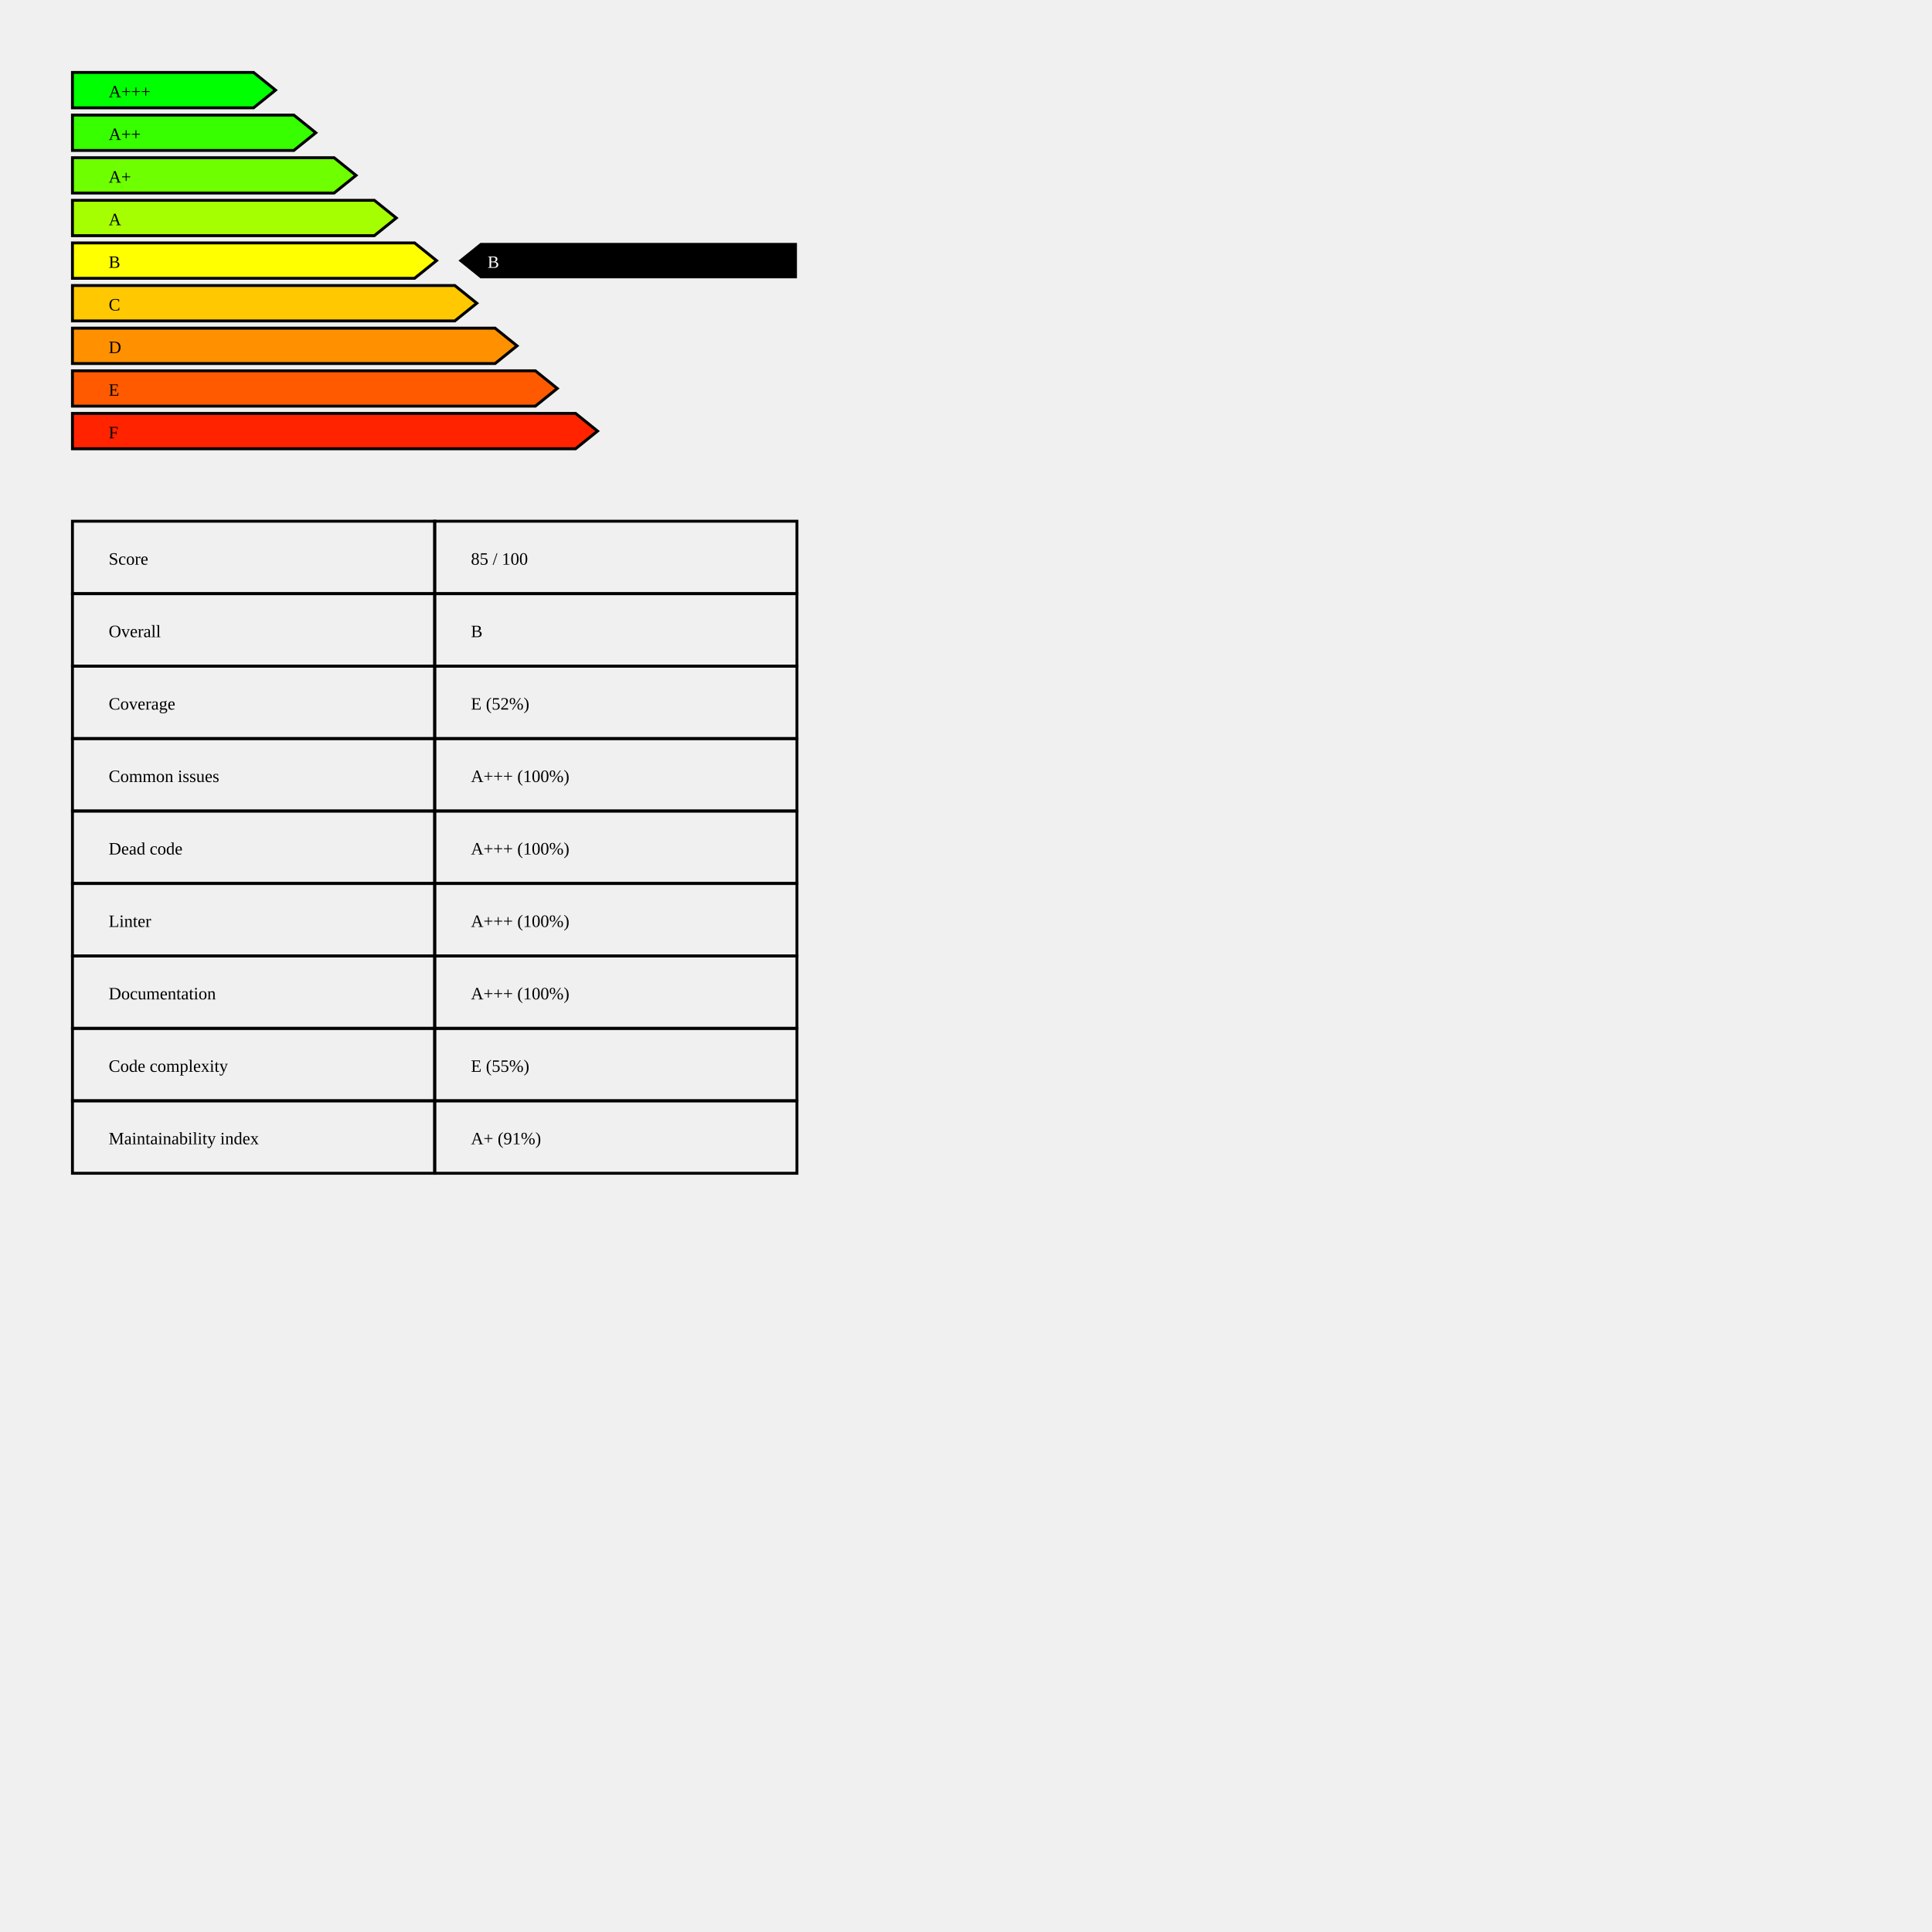
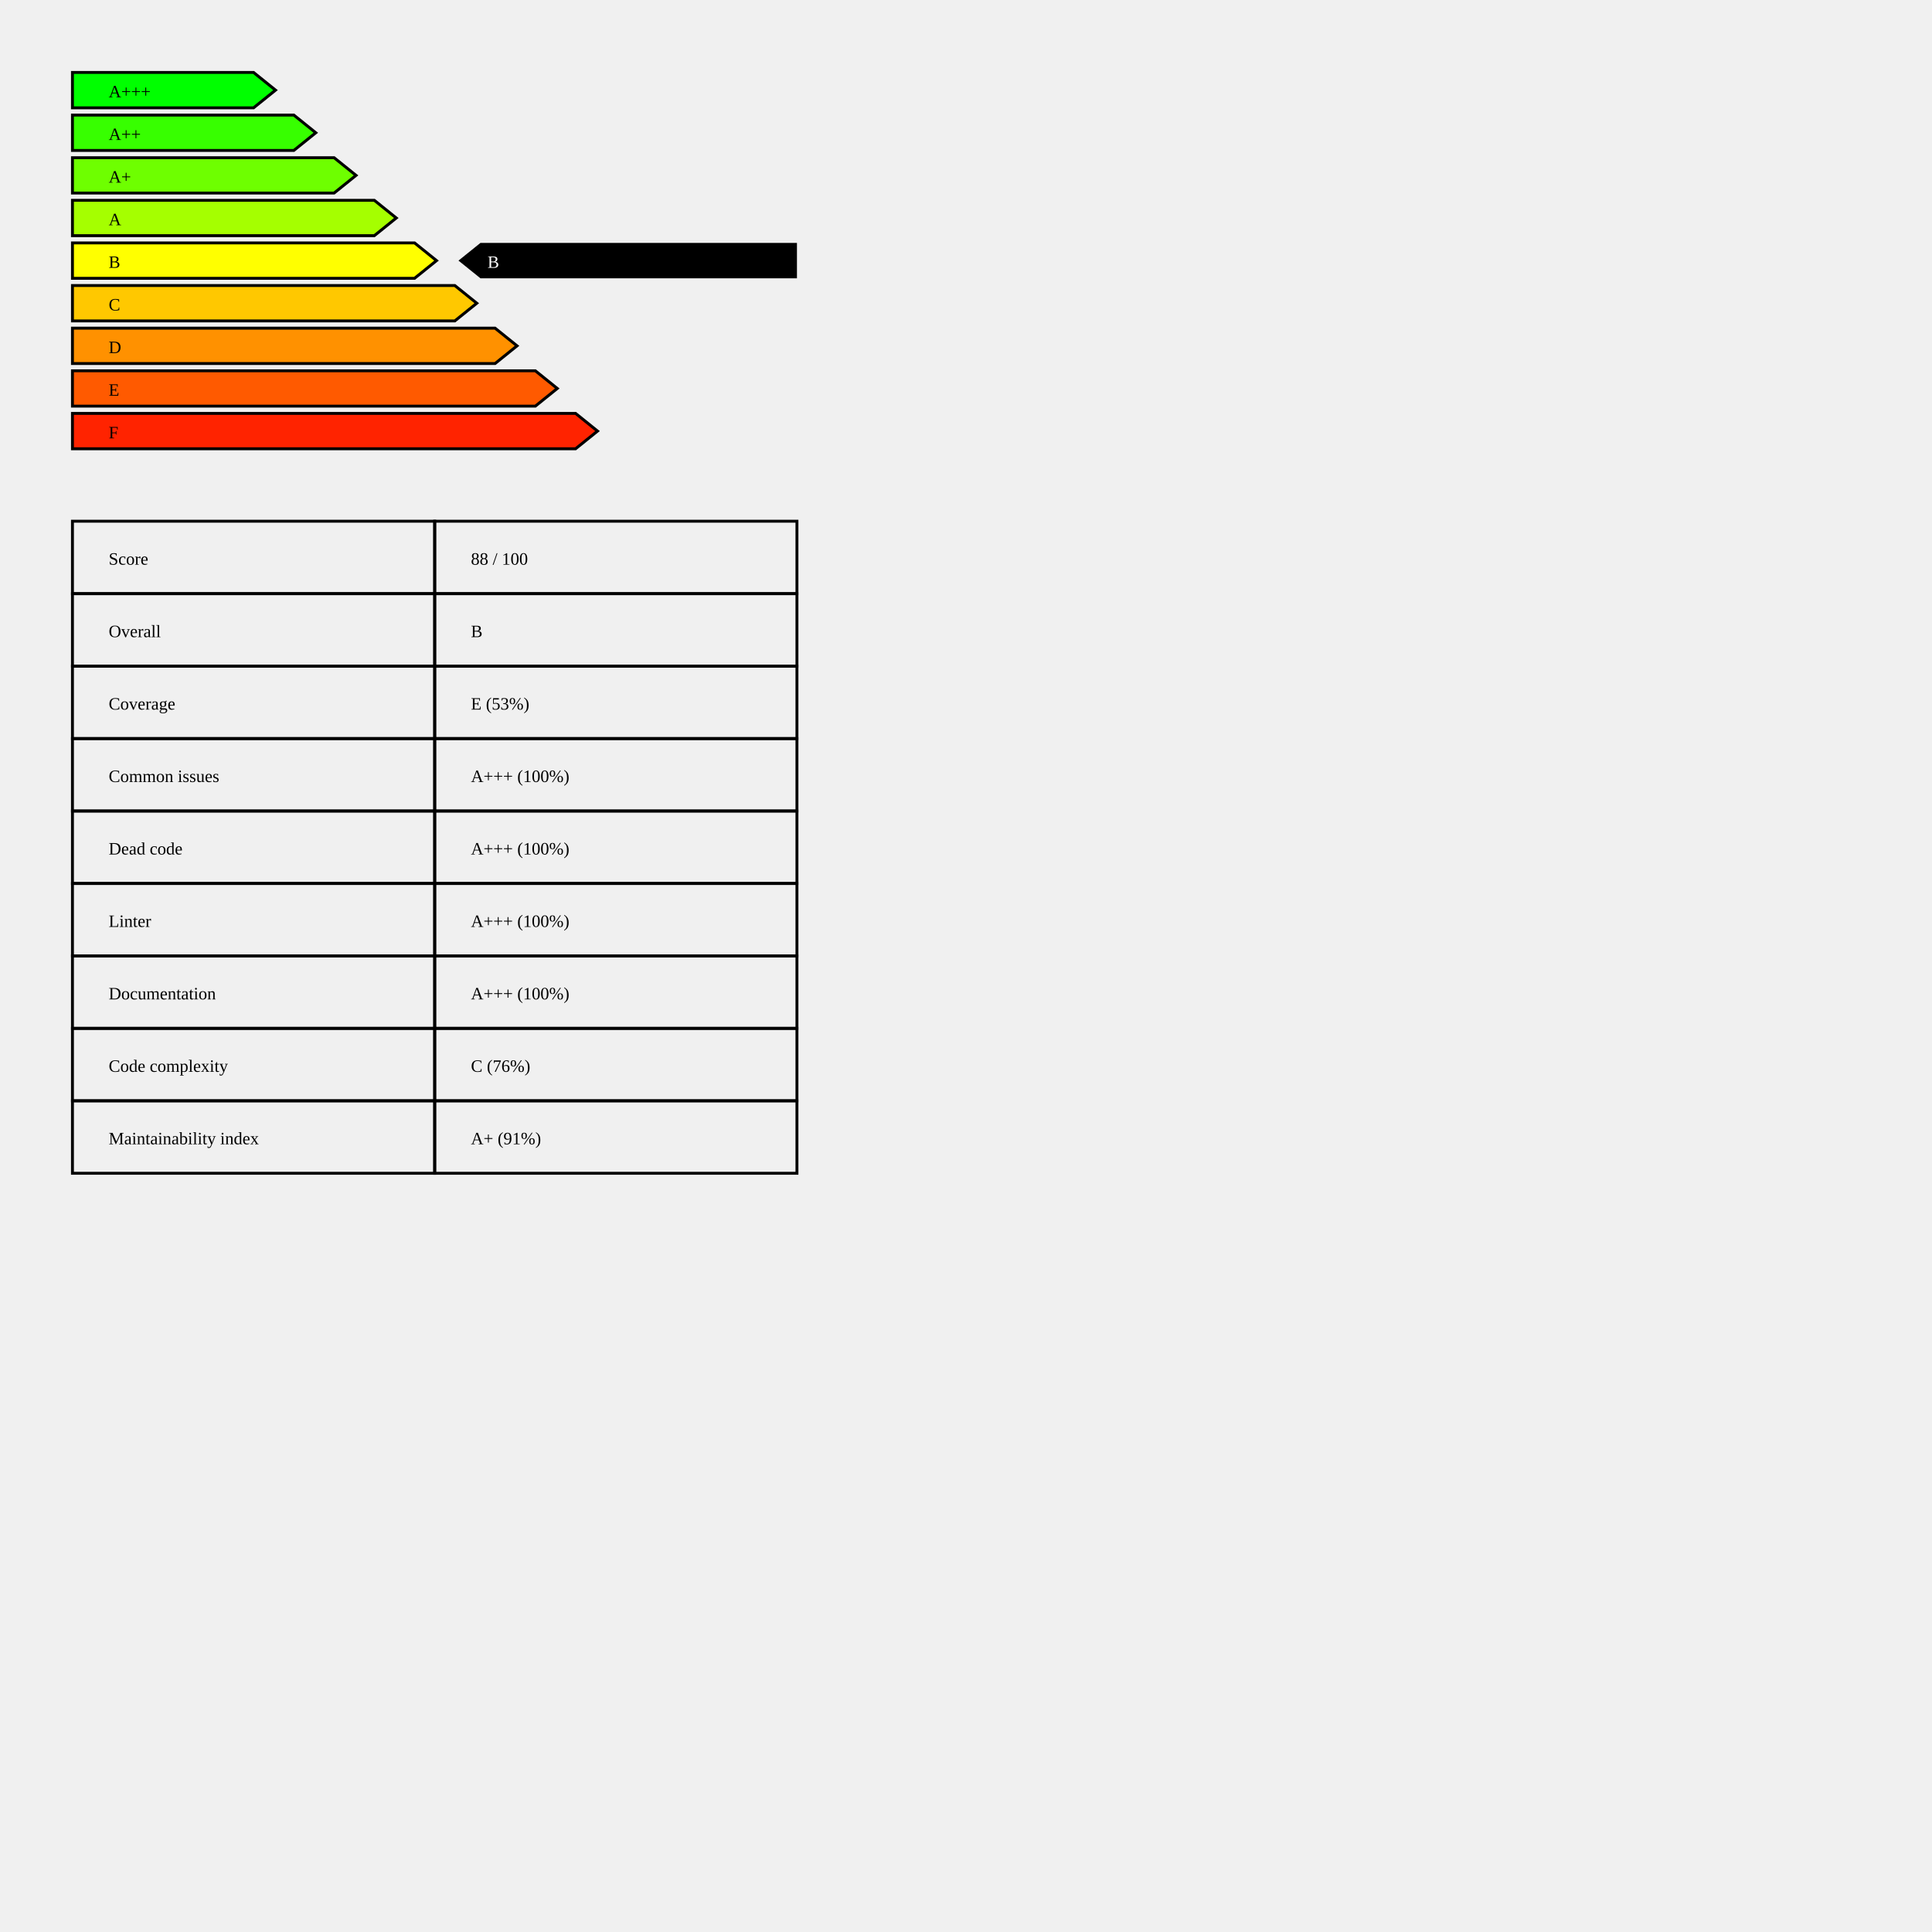
<svg xmlns="http://www.w3.org/2000/svg" baseProfile="full" height="1000pt" version="1.1" width="1000pt">
  <defs />
  <polygon points="50,50.0 175.0,50.0 190.152,62.206 175.0,74.412 50,74.412 50,50.0" style="fill:rgb(0 255 0);stroke:black;stroke-width:2;" />
  <text x="75.0" y="67.206">A+++</text>
  <polygon points="50,79.412 202.778,79.412 217.929,91.618 202.778,103.824 50,103.824 50,79.412" style="fill:rgb(55 255 0);stroke:black;stroke-width:2;" />
  <text x="75.0" y="96.618">A++</text>
  <polygon points="50,108.824 230.556,108.824 245.707,121.029 230.556,133.235 50,133.235 50,108.824" style="fill:rgb(110 255 0);stroke:black;stroke-width:2;" />
  <text x="75.0" y="126.029">A+</text>
  <polygon points="50,138.235 258.333,138.235 273.485,150.441 258.333,162.647 50,162.647 50,138.235" style="fill:rgb(165 255 0);stroke:black;stroke-width:2;" />
  <text x="75.0" y="155.441">A</text>
  <polygon points="50,167.647 286.111,167.647 301.263,179.853 286.111,192.059 50,192.059 50,167.647" style="fill:rgb(255 255 0);stroke:black;stroke-width:2;" />
  <text x="75.0" y="184.853">B</text>
  <polygon points="50,197.059 313.889,197.059 329.04,209.265 313.889,221.471 50,221.471 50,197.059" style="fill:rgb(255 200 0);stroke:black;stroke-width:2;" />
  <text x="75.0" y="214.265">C</text>
  <polygon points="50,226.471 341.667,226.471 356.818,238.676 341.667,250.882 50,250.882 50,226.471" style="fill:rgb(255 145 0);stroke:black;stroke-width:2;" />
  <text x="75.0" y="243.676">D</text>
  <polygon points="50,255.882 369.444,255.882 384.596,268.088 369.444,280.294 50,280.294 50,255.882" style="fill:rgb(255 90 0);stroke:black;stroke-width:2;" />
  <text x="75.0" y="273.088">E</text>
  <polygon points="50,285.294 397.222,285.294 412.374,297.5 397.222,309.706 50,309.706 50,285.294" style="fill:rgb(255 35 0);stroke:black;stroke-width:2;" />
  <text x="75.0" y="302.5">F</text>
  <polygon points="331.566,167.647 316.414,179.853 331.566,192.059 550,192.059 550,167.647" style="fill:black;" />
  <text fill="white" x="336.465" y="184.853">B</text>
  <text x="75.0" y="389.706">Score</text>
-   <text x="325.0" y="389.706">85 / 100</text>
+   <text x="325.0" y="389.706">88 / 100</text>
  <polygon points="50,359.706 300,359.706 300,409.706 50,409.706 50,359.706" style="fill:none; stroke:black;stroke-width:2;" />
  <polygon points="300,359.706 550,359.706 550,409.706 300,409.706 300,359.706" style="fill:none; stroke:black;stroke-width:2;" />
  <text x="75.0" y="439.706">Overall</text>
  <text x="325.0" y="439.706">B</text>
  <polygon points="50,409.706 300,409.706 300,459.706 50,459.706 50,409.706" style="fill:none; stroke:black;stroke-width:2;" />
  <polygon points="300,409.706 550,409.706 550,459.706 300,459.706 300,409.706" style="fill:none; stroke:black;stroke-width:2;" />
  <text x="75.0" y="489.706">Coverage</text>
-   <text x="325.0" y="489.706">E  (52%)</text>
+   <text x="325.0" y="489.706">E  (53%)</text>
  <polygon points="50,459.706 300,459.706 300,509.706 50,509.706 50,459.706" style="fill:none; stroke:black;stroke-width:2;" />
  <polygon points="300,459.706 550,459.706 550,509.706 300,509.706 300,459.706" style="fill:none; stroke:black;stroke-width:2;" />
  <text x="75.0" y="539.706">Common issues</text>
  <text x="325.0" y="539.706">A+++  (100%)</text>
  <polygon points="50,509.706 300,509.706 300,559.706 50,559.706 50,509.706" style="fill:none; stroke:black;stroke-width:2;" />
  <polygon points="300,509.706 550,509.706 550,559.706 300,559.706 300,509.706" style="fill:none; stroke:black;stroke-width:2;" />
  <text x="75.0" y="589.706">Dead code</text>
  <text x="325.0" y="589.706">A+++  (100%)</text>
  <polygon points="50,559.706 300,559.706 300,609.706 50,609.706 50,559.706" style="fill:none; stroke:black;stroke-width:2;" />
  <polygon points="300,559.706 550,559.706 550,609.706 300,609.706 300,559.706" style="fill:none; stroke:black;stroke-width:2;" />
  <text x="75.0" y="639.706">Linter</text>
  <text x="325.0" y="639.706">A+++  (100%)</text>
  <polygon points="50,609.706 300,609.706 300,659.706 50,659.706 50,609.706" style="fill:none; stroke:black;stroke-width:2;" />
  <polygon points="300,609.706 550,609.706 550,659.706 300,659.706 300,609.706" style="fill:none; stroke:black;stroke-width:2;" />
  <text x="75.0" y="689.706">Documentation</text>
  <text x="325.0" y="689.706">A+++  (100%)</text>
  <polygon points="50,659.706 300,659.706 300,709.706 50,709.706 50,659.706" style="fill:none; stroke:black;stroke-width:2;" />
  <polygon points="300,659.706 550,659.706 550,709.706 300,709.706 300,659.706" style="fill:none; stroke:black;stroke-width:2;" />
  <text x="75.0" y="739.706">Code complexity</text>
-   <text x="325.0" y="739.706">E  (55%)</text>
+   <text x="325.0" y="739.706">C  (76%)</text>
  <polygon points="50,709.706 300,709.706 300,759.706 50,759.706 50,709.706" style="fill:none; stroke:black;stroke-width:2;" />
  <polygon points="300,709.706 550,709.706 550,759.706 300,759.706 300,709.706" style="fill:none; stroke:black;stroke-width:2;" />
  <text x="75.0" y="789.706">Maintainability index</text>
  <text x="325.0" y="789.706">A+  (91%)</text>
  <polygon points="50,759.706 300,759.706 300,809.706 50,809.706 50,759.706" style="fill:none; stroke:black;stroke-width:2;" />
  <polygon points="300,759.706 550,759.706 550,809.706 300,809.706 300,759.706" style="fill:none; stroke:black;stroke-width:2;" />
</svg>
